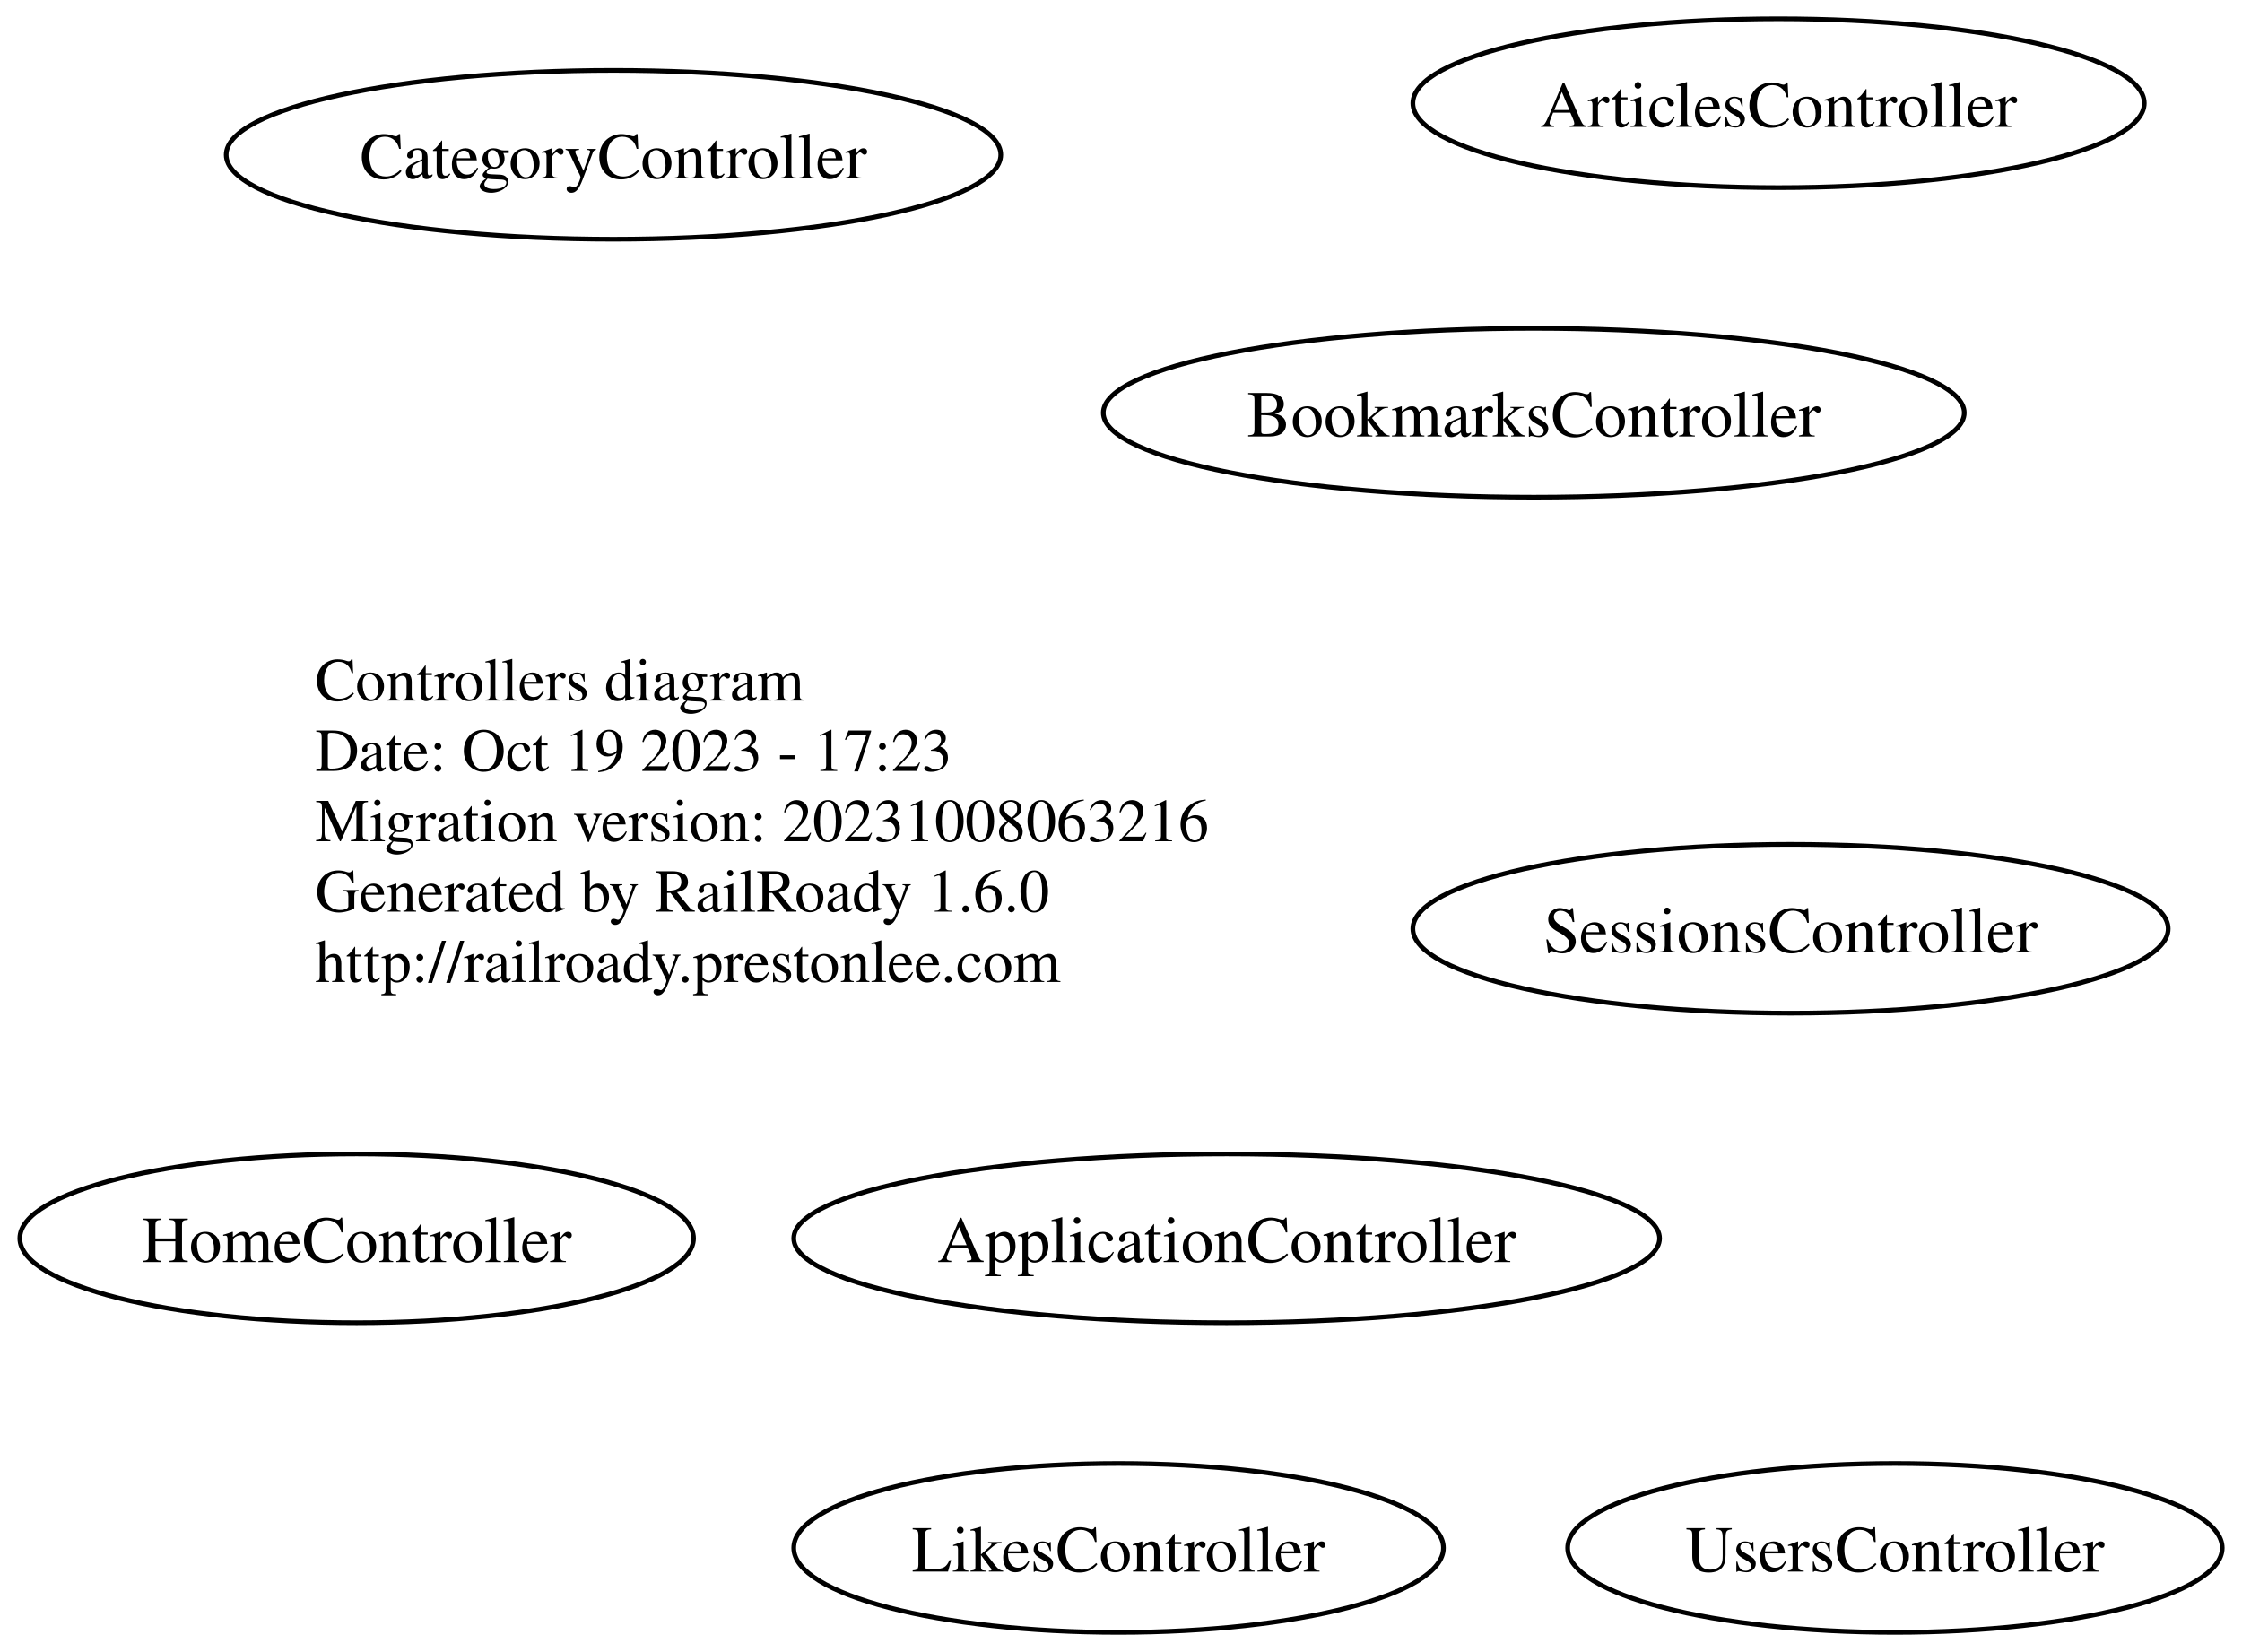
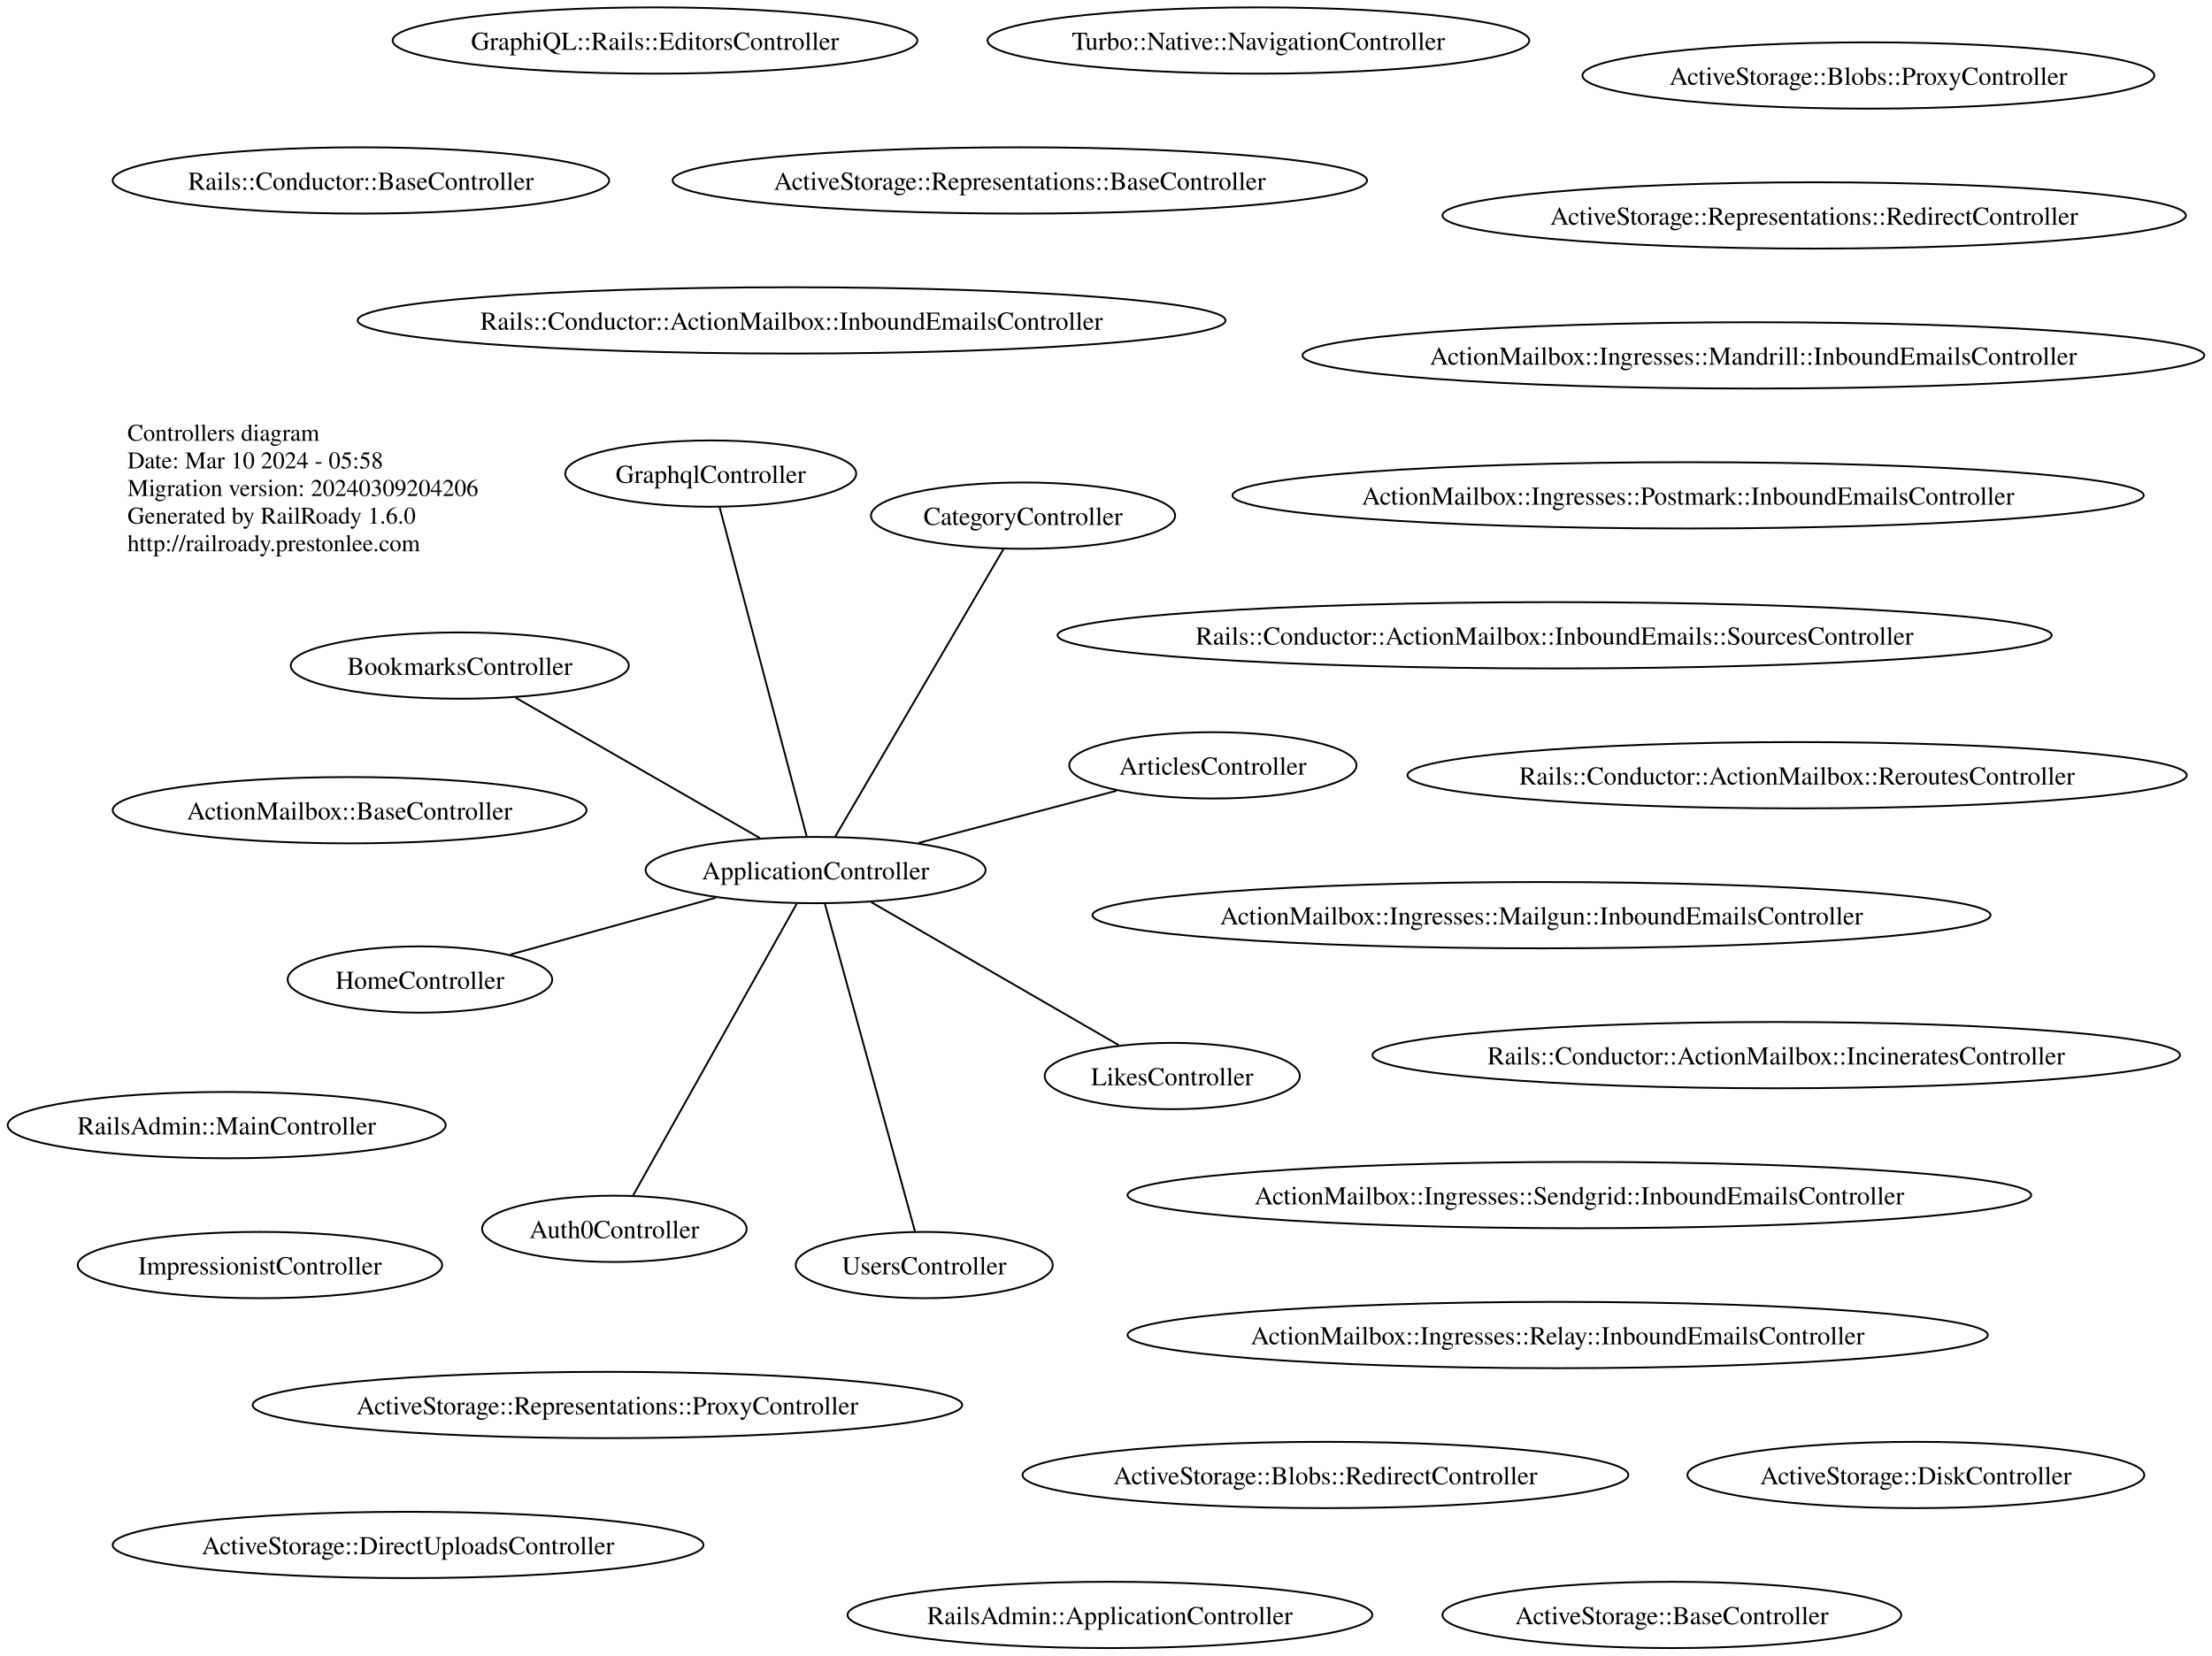
- <svg xmlns="http://www.w3.org/2000/svg" width="478pt" height="352pt" viewBox="0.00 0.00 477.55 352.00">
-   <g id="graph0" class="graph" transform="scale(1 1) rotate(0) translate(4 348)">
-     <polygon fill="none" stroke="none" points="-4,4 -4,-348 473.55,-348 473.55,4 -4,4" />
+ <svg xmlns="http://www.w3.org/2000/svg" width="1201pt" height="899pt" viewBox="0.00 0.00 1200.63 899.00">
+   <g id="graph0" class="graph" transform="scale(1 1) rotate(0) translate(4 895)">
+     <polygon fill="none" stroke="none" points="-4,4 -4,-895 1196.63,-895 1196.63,4 -4,4" />
    <g id="node1" class="node">
-       <text text-anchor="start" x="63" y="-198.65" font-family="Times,serif" font-size="13.00">Controllers diagram</text>
-       <text text-anchor="start" x="63" y="-183.65" font-family="Times,serif" font-size="13.00">Date: Oct 19 2023 - 17:23</text>
-       <text text-anchor="start" x="63" y="-168.65" font-family="Times,serif" font-size="13.00">Migration version: 20231008063216</text>
-       <text text-anchor="start" x="63" y="-153.65" font-family="Times,serif" font-size="13.00">Generated by RailRoady 1.6.0</text>
-       <text text-anchor="start" x="63" y="-138.65" font-family="Times,serif" font-size="13.00">http://railroady.prestonlee.com</text>
+       <text text-anchor="start" x="65" y="-655.65" font-family="Times,serif" font-size="13.00">Controllers diagram</text>
+       <text text-anchor="start" x="65" y="-640.65" font-family="Times,serif" font-size="13.00">Date: Mar 10 2024 - 05:58</text>
+       <text text-anchor="start" x="65" y="-625.65" font-family="Times,serif" font-size="13.00">Migration version: 20240309204206</text>
+       <text text-anchor="start" x="65" y="-610.65" font-family="Times,serif" font-size="13.00">Generated by RailRoady 1.6.0</text>
+       <text text-anchor="start" x="65" y="-595.65" font-family="Times,serif" font-size="13.00">http://railroady.prestonlee.com</text>
    </g>
    <g id="node2" class="node">
-       <ellipse fill="none" stroke="black" cx="257.3" cy="-84" rx="92.3" ry="18" />
-       <text text-anchor="middle" x="257.3" y="-78.95" font-family="Times,serif" font-size="14.00">ApplicationController</text>
+       <ellipse fill="none" stroke="black" cx="438.65" cy="-422.5" rx="92.3" ry="18" />
+       <text text-anchor="middle" x="438.65" y="-417.45" font-family="Times,serif" font-size="14.00">ApplicationController</text>
    </g>
    <g id="node3" class="node">
-       <ellipse fill="none" stroke="black" cx="374.97" cy="-326" rx="77.97" ry="18" />
-       <text text-anchor="middle" x="374.97" y="-320.95" font-family="Times,serif" font-size="14.00">ArticlesController</text>
+       <ellipse fill="none" stroke="black" cx="654.34" cy="-479.37" rx="77.97" ry="18" />
+       <text text-anchor="middle" x="654.34" y="-474.32" font-family="Times,serif" font-size="14.00">ArticlesController</text>
+     </g>
+     <g id="edge1" class="edge">
+       <path fill="none" stroke="black" d="M494.48,-437.22C527.68,-445.97 569.53,-457.01 602.08,-465.59" />
    </g>
    <g id="node4" class="node">
-       <ellipse fill="none" stroke="black" cx="322.78" cy="-260" rx="91.78" ry="18" />
-       <text text-anchor="middle" x="322.78" y="-254.95" font-family="Times,serif" font-size="14.00">BookmarksController</text>
+       <ellipse fill="none" stroke="black" cx="329.39" cy="-227.67" rx="71.82" ry="18" />
+       <text text-anchor="middle" x="329.39" y="-222.62" font-family="Times,serif" font-size="14.00">Auth0Controller</text>
+     </g>
+     <g id="edge2" class="edge">
+       <path fill="none" stroke="black" d="M428.37,-404.17C407.49,-366.94 360.35,-282.87 339.56,-245.81" />
    </g>
    <g id="node5" class="node">
-       <ellipse fill="none" stroke="black" cx="126.57" cy="-315" rx="82.57" ry="18" />
-       <text text-anchor="middle" x="126.57" y="-309.95" font-family="Times,serif" font-size="14.00">CategoryController</text>
+       <ellipse fill="none" stroke="black" cx="245.46" cy="-533.55" rx="91.78" ry="18" />
+       <text text-anchor="middle" x="245.46" y="-528.5" font-family="Times,serif" font-size="14.00">BookmarksController</text>
+     </g>
+     <g id="edge3" class="edge">
+       <path fill="none" stroke="black" d="M408.46,-439.85C372.28,-460.65 311.99,-495.31 275.75,-516.13" />
    </g>
    <g id="node6" class="node">
-       <ellipse fill="none" stroke="black" cx="71.82" cy="-84" rx="71.82" ry="18" />
-       <text text-anchor="middle" x="71.82" y="-78.95" font-family="Times,serif" font-size="14.00">HomeController</text>
+       <ellipse fill="none" stroke="black" cx="551.28" cy="-614.98" rx="82.57" ry="18" />
+       <text text-anchor="middle" x="551.28" y="-609.93" font-family="Times,serif" font-size="14.00">CategoryController</text>
+     </g>
+     <g id="edge4" class="edge">
+       <path fill="none" stroke="black" d="M449.25,-440.6C470.71,-477.29 519.12,-560.01 540.63,-596.78" />
    </g>
    <g id="node7" class="node">
-       <ellipse fill="none" stroke="black" cx="234.26" cy="-18" rx="69.26" ry="18" />
-       <text text-anchor="middle" x="234.26" y="-12.95" font-family="Times,serif" font-size="14.00">LikesController</text>
+       <ellipse fill="none" stroke="black" cx="381.7" cy="-637.81" rx="78.99" ry="18" />
+       <text text-anchor="middle" x="381.7" y="-632.76" font-family="Times,serif" font-size="14.00">GraphqlController</text>
+     </g>
+     <g id="edge5" class="edge">
+       <path fill="none" stroke="black" d="M433.79,-440.85C423.04,-481.53 397.29,-578.87 386.54,-619.5" />
    </g>
    <g id="node8" class="node">
-       <ellipse fill="none" stroke="black" cx="377.52" cy="-150" rx="80.52" ry="18" />
-       <text text-anchor="middle" x="377.52" y="-144.95" font-family="Times,serif" font-size="14.00">SessionsController</text>
+       <ellipse fill="none" stroke="black" cx="223.82" cy="-363.06" rx="71.82" ry="18" />
+       <text text-anchor="middle" x="223.82" y="-358.01" font-family="Times,serif" font-size="14.00">HomeController</text>
+     </g>
+     <g id="edge6" class="edge">
+       <path fill="none" stroke="black" d="M384.44,-407.5C350.13,-398.01 306.14,-385.84 272.87,-376.63" />
    </g>
    <g id="node9" class="node">
-       <ellipse fill="none" stroke="black" cx="399.78" cy="-18" rx="69.78" ry="18" />
-       <text text-anchor="middle" x="399.78" y="-12.95" font-family="Times,serif" font-size="14.00">UsersController</text>
+       <ellipse fill="none" stroke="black" cx="632.29" cy="-310.66" rx="69.26" ry="18" />
+       <text text-anchor="middle" x="632.29" y="-305.61" font-family="Times,serif" font-size="14.00">LikesController</text>
+     </g>
+     <g id="edge7" class="edge">
+       <path fill="none" stroke="black" d="M468.91,-405.02C505.6,-383.83 567.03,-348.35 603.19,-327.46" />
+     </g>
+     <g id="node10" class="node">
+       <ellipse fill="none" stroke="black" cx="497.63" cy="-208" rx="69.78" ry="18" />
+       <text text-anchor="middle" x="497.63" y="-202.95" font-family="Times,serif" font-size="14.00">UsersController</text>
+     </g>
+     <g id="edge8" class="edge">
+       <path fill="none" stroke="black" d="M443.68,-404.21C454.82,-363.68 481.48,-266.72 492.61,-226.24" />
+     </g>
+     <g id="node11" class="node">
+       <ellipse fill="none" stroke="black" cx="903.54" cy="-18" rx="124.54" ry="18" />
+       <text text-anchor="middle" x="903.54" y="-12.95" font-family="Times,serif" font-size="14.00">ActiveStorage::BaseController</text>
+     </g>
+     <g id="node12" class="node">
+       <ellipse fill="none" stroke="black" cx="1010.25" cy="-854" rx="155.25" ry="18" />
+       <text text-anchor="middle" x="1010.25" y="-848.95" font-family="Times,serif" font-size="14.00">ActiveStorage::Blobs::ProxyController</text>
+     </g>
+     <g id="node13" class="node">
+       <ellipse fill="none" stroke="black" cx="715.46" cy="-94" rx="164.46" ry="18" />
+       <text text-anchor="middle" x="715.46" y="-88.95" font-family="Times,serif" font-size="14.00">ActiveStorage::Blobs::RedirectController</text>
+     </g>
+     <g id="node14" class="node">
+       <ellipse fill="none" stroke="black" cx="217.37" cy="-56" rx="160.37" ry="18" />
+       <text text-anchor="middle" x="217.37" y="-50.95" font-family="Times,serif" font-size="14.00">ActiveStorage::DirectUploadsController</text>
+     </g>
+     <g id="node15" class="node">
+       <ellipse fill="none" stroke="black" cx="1036.03" cy="-94" rx="124.03" ry="18" />
+       <text text-anchor="middle" x="1036.03" y="-88.95" font-family="Times,serif" font-size="14.00">ActiveStorage::DiskController</text>
+     </g>
+     <g id="node16" class="node">
+       <ellipse fill="none" stroke="black" cx="549.52" cy="-797" rx="188.52" ry="18" />
+       <text text-anchor="middle" x="549.52" y="-791.95" font-family="Times,serif" font-size="14.00">ActiveStorage::Representations::BaseController</text>
+     </g>
+     <g id="node17" class="node">
+       <ellipse fill="none" stroke="black" cx="325.61" cy="-132" rx="192.61" ry="18" />
+       <text text-anchor="middle" x="325.61" y="-126.95" font-family="Times,serif" font-size="14.00">ActiveStorage::Representations::ProxyController</text>
+     </g>
+     <g id="node18" class="node">
+       <ellipse fill="none" stroke="black" cx="980.82" cy="-778" rx="201.82" ry="18" />
+       <text text-anchor="middle" x="980.82" y="-772.95" font-family="Times,serif" font-size="14.00">ActiveStorage::Representations::RedirectController</text>
+     </g>
+     <g id="node19" class="node">
+       <ellipse fill="none" stroke="black" cx="185.63" cy="-455" rx="128.63" ry="18" />
+       <text text-anchor="middle" x="185.63" y="-449.95" font-family="Times,serif" font-size="14.00">ActionMailbox::BaseController</text>
+     </g>
+     <g id="node20" class="node">
+       <ellipse fill="none" stroke="black" cx="832.79" cy="-398" rx="243.79" ry="18" />
+       <text text-anchor="middle" x="832.79" y="-392.95" font-family="Times,serif" font-size="14.00">ActionMailbox::Ingresses::Mailgun::InboundEmailsController</text>
+     </g>
+     <g id="node21" class="node">
+       <ellipse fill="none" stroke="black" cx="947.81" cy="-702" rx="244.81" ry="18" />
+       <text text-anchor="middle" x="947.81" y="-696.95" font-family="Times,serif" font-size="14.00">ActionMailbox::Ingresses::Mandrill::InboundEmailsController</text>
+     </g>
+     <g id="node22" class="node">
+       <ellipse fill="none" stroke="black" cx="912.37" cy="-626" rx="247.37" ry="18" />
+       <text text-anchor="middle" x="912.37" y="-620.95" font-family="Times,serif" font-size="14.00">ActionMailbox::Ingresses::Postmark::InboundEmailsController</text>
+     </g>
+     <g id="node23" class="node">
+       <ellipse fill="none" stroke="black" cx="841.56" cy="-170" rx="233.56" ry="18" />
+       <text text-anchor="middle" x="841.56" y="-164.95" font-family="Times,serif" font-size="14.00">ActionMailbox::Ingresses::Relay::InboundEmailsController</text>
+     </g>
+     <g id="node24" class="node">
+       <ellipse fill="none" stroke="black" cx="853.33" cy="-246" rx="245.33" ry="18" />
+       <text text-anchor="middle" x="853.33" y="-240.95" font-family="Times,serif" font-size="14.00">ActionMailbox::Ingresses::Sendgrid::InboundEmailsController</text>
+     </g>
+     <g id="node25" class="node">
+       <ellipse fill="none" stroke="black" cx="839.89" cy="-550" rx="269.89" ry="18" />
+       <text text-anchor="middle" x="839.89" y="-544.95" font-family="Times,serif" font-size="14.00">Rails::Conductor::ActionMailbox::InboundEmails::SourcesController</text>
+     </g>
+     <g id="node26" class="node">
+       <ellipse fill="none" stroke="black" cx="425.6" cy="-721" rx="235.6" ry="18" />
+       <text text-anchor="middle" x="425.6" y="-715.95" font-family="Times,serif" font-size="14.00">Rails::Conductor::ActionMailbox::InboundEmailsController</text>
+     </g>
+     <g id="node27" class="node">
+       <ellipse fill="none" stroke="black" cx="960.22" cy="-322" rx="219.22" ry="18" />
+       <text text-anchor="middle" x="960.22" y="-316.95" font-family="Times,serif" font-size="14.00">Rails::Conductor::ActionMailbox::IncineratesController</text>
+     </g>
+     <g id="node28" class="node">
+       <ellipse fill="none" stroke="black" cx="971.55" cy="-474" rx="211.55" ry="18" />
+       <text text-anchor="middle" x="971.55" y="-468.95" font-family="Times,serif" font-size="14.00">Rails::Conductor::ActionMailbox::ReroutesController</text>
+     </g>
+     <g id="node29" class="node">
+       <ellipse fill="none" stroke="black" cx="191.78" cy="-797" rx="134.78" ry="18" />
+       <text text-anchor="middle" x="191.78" y="-791.95" font-family="Times,serif" font-size="14.00">Rails::Conductor::BaseController</text>
+     </g>
+     <g id="node30" class="node">
+       <ellipse fill="none" stroke="black" cx="679.06" cy="-873" rx="147.06" ry="18" />
+       <text text-anchor="middle" x="679.06" y="-867.95" font-family="Times,serif" font-size="14.00">Turbo::Native::NavigationController</text>
+     </g>
+     <g id="node31" class="node">
+       <ellipse fill="none" stroke="black" cx="136.95" cy="-208" rx="98.95" ry="18" />
+       <text text-anchor="middle" x="136.95" y="-202.95" font-family="Times,serif" font-size="14.00">ImpressionistController</text>
+     </g>
+     <g id="node32" class="node">
+       <ellipse fill="none" stroke="black" cx="598.45" cy="-18" rx="142.45" ry="18" />
+       <text text-anchor="middle" x="598.45" y="-12.95" font-family="Times,serif" font-size="14.00">RailsAdmin::ApplicationController</text>
+     </g>
+     <g id="node33" class="node">
+       <ellipse fill="none" stroke="black" cx="118.91" cy="-284" rx="118.91" ry="18" />
+       <text text-anchor="middle" x="118.91" y="-278.95" font-family="Times,serif" font-size="14.00">RailsAdmin::MainController</text>
+     </g>
+     <g id="node34" class="node">
+       <ellipse fill="none" stroke="black" cx="351.45" cy="-873" rx="142.45" ry="18" />
+       <text text-anchor="middle" x="351.45" y="-867.95" font-family="Times,serif" font-size="14.00">GraphiQL::Rails::EditorsController</text>
    </g>
  </g>
</svg>
